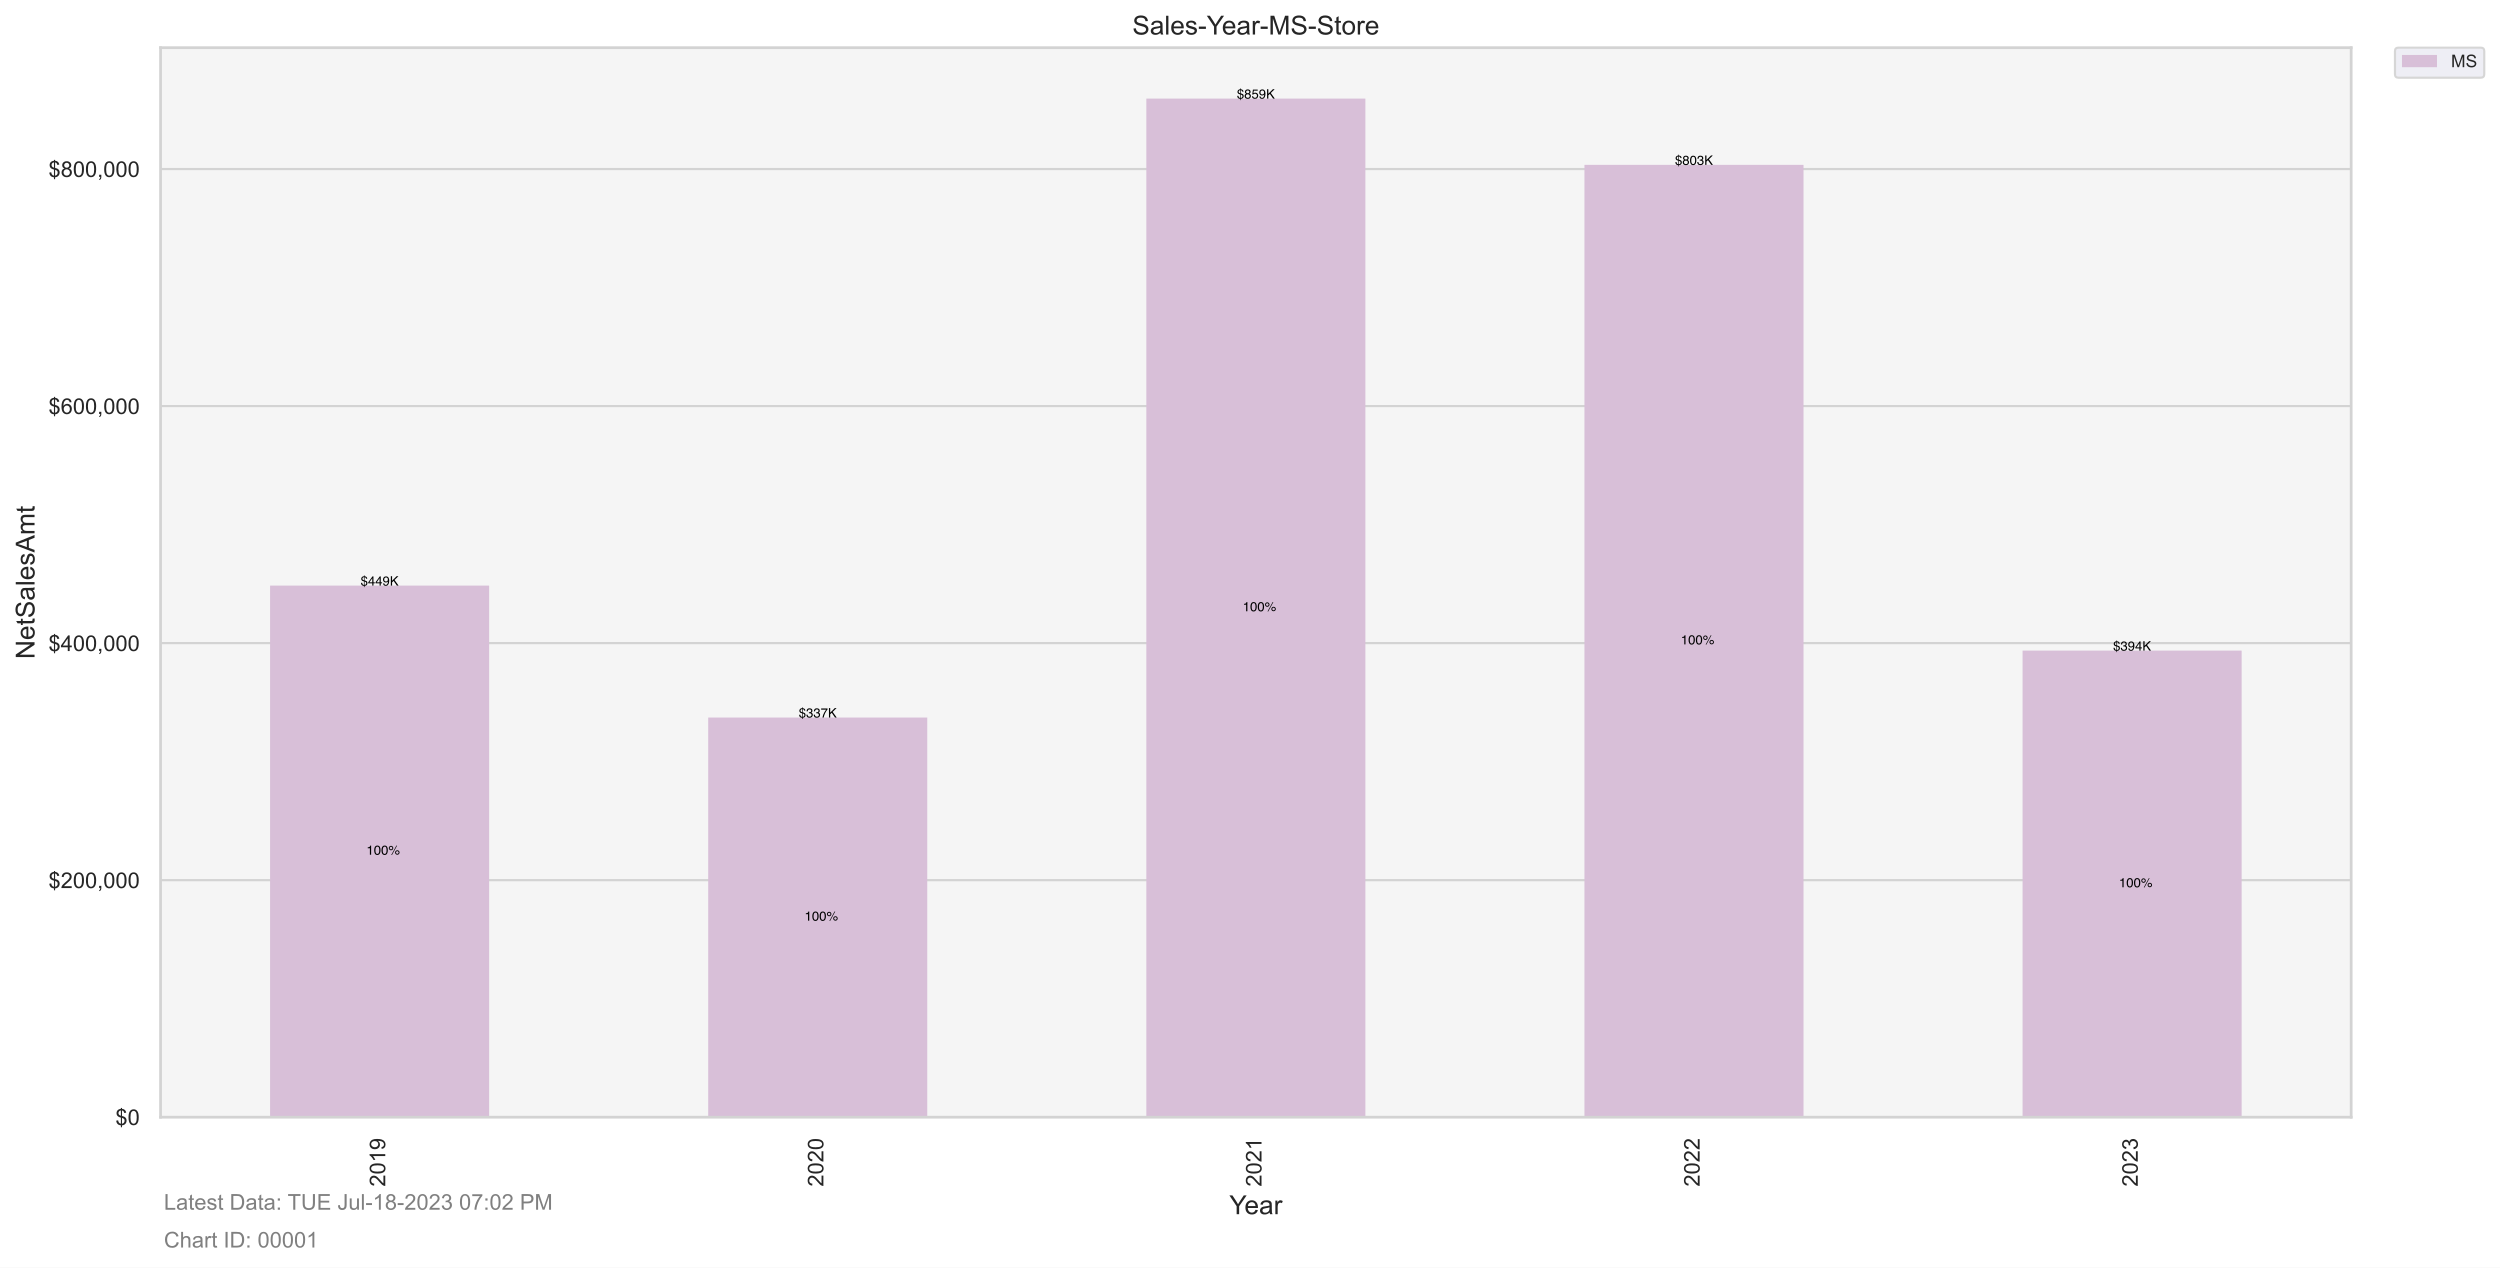
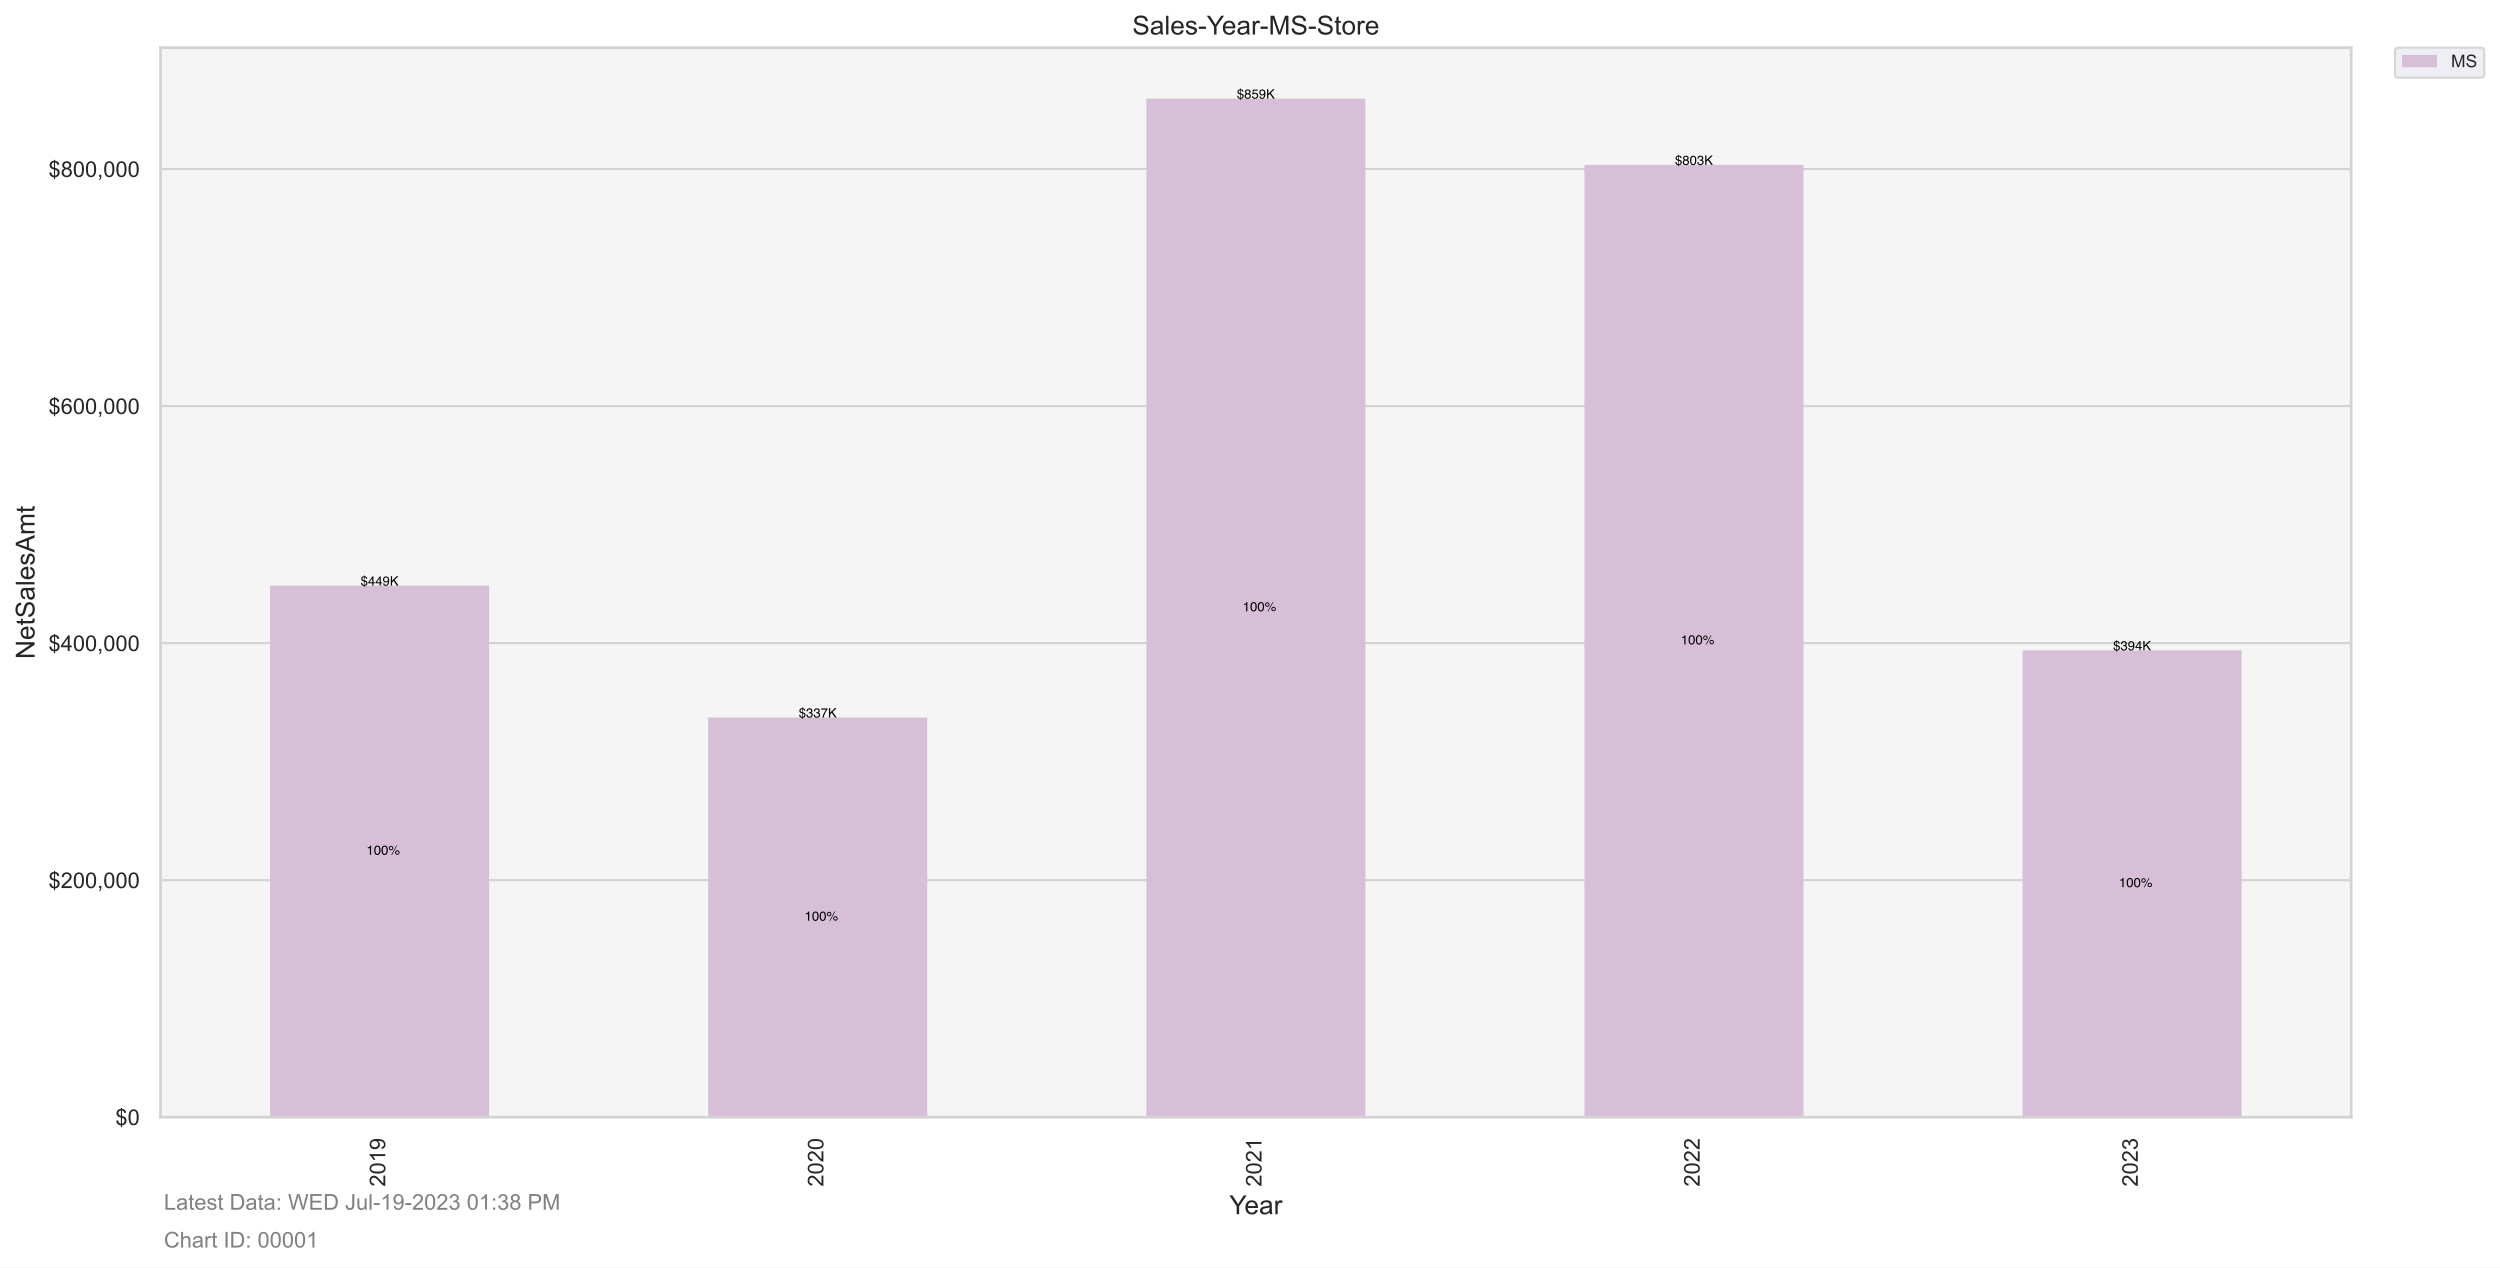
<svg xmlns="http://www.w3.org/2000/svg" xmlns:xlink="http://www.w3.org/1999/xlink" width="1142.617pt" height="579.377pt" viewBox="0 0 1142.617 579.377" version="1.1">
  <defs>
    <style type="text/css">*{stroke-linejoin: round; stroke-linecap: butt}</style>
  </defs>
  <g id="figure_1">
    <g id="patch_1">
      <path d="M 0 579.377  L 1142.617 579.377  L 1142.617 0  L 0 0  z " style="fill: #ffffff" />
    </g>
    <g id="axes_1">
      <g id="patch_2">
        <path d="M 73.379 510.609  L 1074.593 510.609  L 1074.593 21.789  L 73.379 21.789  z " style="fill: #f5f5f5" />
      </g>
      <g id="matplotlib.axis_1">
        <g id="xtick_1">
          <g id="text_1">
            <g style="fill: #262626" transform="translate(176.0856 542.3531) rotate(-90) scale(0.1 -0.1)">
              <defs>
                <path id="ArialMT-32" d="M 3222 541  L 3222 0  L 194 0  Q 188 203 259 391  Q 375 700 629 1000  Q 884 1300 1366 1694  Q 2113 2306 2375 2664  Q 2638 3022 2638 3341  Q 2638 3675 2398 3904  Q 2159 4134 1775 4134  Q 1369 4134 1125 3890  Q 881 3647 878 3216  L 300 3275  Q 359 3922 746 4261  Q 1134 4600 1788 4600  Q 2447 4600 2831 4234  Q 3216 3869 3216 3328  Q 3216 3053 3103 2787  Q 2991 2522 2730 2228  Q 2469 1934 1863 1422  Q 1356 997 1212 845  Q 1069 694 975 541  L 3222 541  z " transform="scale(0.015625)" />
                <path id="ArialMT-30" d="M 266 2259  Q 266 3072 433 3567  Q 600 4063 929 4331  Q 1259 4600 1759 4600  Q 2128 4600 2406 4451  Q 2684 4303 2865 4023  Q 3047 3744 3150 3342  Q 3253 2941 3253 2259  Q 3253 1453 3087 958  Q 2922 463 2592 192  Q 2263 -78 1759 -78  Q 1097 -78 719 397  Q 266 969 266 2259  z M 844 2259  Q 844 1131 1108 757  Q 1372 384 1759 384  Q 2147 384 2411 759  Q 2675 1134 2675 2259  Q 2675 3391 2411 3762  Q 2147 4134 1753 4134  Q 1366 4134 1134 3806  Q 844 3388 844 2259  z " transform="scale(0.015625)" />
                <path id="ArialMT-31" d="M 2384 0  L 1822 0  L 1822 3584  Q 1619 3391 1289 3197  Q 959 3003 697 2906  L 697 3450  Q 1169 3672 1522 3987  Q 1875 4303 2022 4600  L 2384 4600  L 2384 0  z " transform="scale(0.015625)" />
                <path id="ArialMT-39" d="M 350 1059  L 891 1109  Q 959 728 1153 556  Q 1347 384 1650 384  Q 1909 384 2104 503  Q 2300 622 2425 820  Q 2550 1019 2634 1356  Q 2719 1694 2719 2044  Q 2719 2081 2716 2156  Q 2547 1888 2255 1720  Q 1963 1553 1622 1553  Q 1053 1553 659 1965  Q 266 2378 266 3053  Q 266 3750 677 4175  Q 1088 4600 1706 4600  Q 2153 4600 2523 4359  Q 2894 4119 3086 3673  Q 3278 3228 3278 2384  Q 3278 1506 3087 986  Q 2897 466 2520 194  Q 2144 -78 1638 -78  Q 1100 -78 759 220  Q 419 519 350 1059  z M 2653 3081  Q 2653 3566 2395 3850  Q 2138 4134 1775 4134  Q 1400 4134 1122 3828  Q 844 3522 844 3034  Q 844 2597 1108 2323  Q 1372 2050 1759 2050  Q 2150 2050 2401 2323  Q 2653 2597 2653 3081  z " transform="scale(0.015625)" />
              </defs>
              <use xlink:href="#ArialMT-32" />
              <use xlink:href="#ArialMT-30" x="55.615" />
              <use xlink:href="#ArialMT-31" x="111.23" />
              <use xlink:href="#ArialMT-39" x="166.846" />
            </g>
          </g>
        </g>
        <g id="xtick_2">
          <g id="text_2">
            <g style="fill: #262626" transform="translate(376.3284 542.3531) rotate(-90) scale(0.1 -0.1)">
              <use xlink:href="#ArialMT-32" />
              <use xlink:href="#ArialMT-30" x="55.615" />
              <use xlink:href="#ArialMT-32" x="111.23" />
              <use xlink:href="#ArialMT-30" x="166.846" />
            </g>
          </g>
        </g>
        <g id="xtick_3">
          <g id="text_3">
            <g style="fill: #262626" transform="translate(576.5712 542.3531) rotate(-90) scale(0.1 -0.1)">
              <use xlink:href="#ArialMT-32" />
              <use xlink:href="#ArialMT-30" x="55.615" />
              <use xlink:href="#ArialMT-32" x="111.23" />
              <use xlink:href="#ArialMT-31" x="166.846" />
            </g>
          </g>
        </g>
        <g id="xtick_4">
          <g id="text_4">
            <g style="fill: #262626" transform="translate(776.814 542.3531) rotate(-90) scale(0.1 -0.1)">
              <use xlink:href="#ArialMT-32" />
              <use xlink:href="#ArialMT-30" x="55.615" />
              <use xlink:href="#ArialMT-32" x="111.23" />
              <use xlink:href="#ArialMT-32" x="166.846" />
            </g>
          </g>
        </g>
        <g id="xtick_5">
          <g id="text_5">
            <g style="fill: #262626" transform="translate(977.0568 542.3531) rotate(-90) scale(0.1 -0.1)">
              <defs>
                <path id="ArialMT-33" d="M 269 1209  L 831 1284  Q 928 806 1161 595  Q 1394 384 1728 384  Q 2125 384 2398 659  Q 2672 934 2672 1341  Q 2672 1728 2419 1979  Q 2166 2231 1775 2231  Q 1616 2231 1378 2169  L 1441 2663  Q 1497 2656 1531 2656  Q 1891 2656 2178 2843  Q 2466 3031 2466 3422  Q 2466 3731 2256 3934  Q 2047 4138 1716 4138  Q 1388 4138 1169 3931  Q 950 3725 888 3313  L 325 3413  Q 428 3978 793 4289  Q 1159 4600 1703 4600  Q 2078 4600 2393 4439  Q 2709 4278 2876 4000  Q 3044 3722 3044 3409  Q 3044 3113 2884 2869  Q 2725 2625 2413 2481  Q 2819 2388 3044 2092  Q 3269 1797 3269 1353  Q 3269 753 2831 336  Q 2394 -81 1725 -81  Q 1122 -81 723 278  Q 325 638 269 1209  z " transform="scale(0.015625)" />
              </defs>
              <use xlink:href="#ArialMT-32" />
              <use xlink:href="#ArialMT-30" x="55.615" />
              <use xlink:href="#ArialMT-32" x="111.23" />
              <use xlink:href="#ArialMT-33" x="166.846" />
            </g>
          </g>
        </g>
        <g id="text_6">
          <g style="fill: #262626" transform="translate(561.8604 554.9425) scale(0.12 -0.12)">
            <defs>
              <path id="ArialMT-59" d="M 1784 0  L 1784 1941  L 19 4581  L 756 4581  L 1659 3200  Q 1909 2813 2125 2425  Q 2331 2784 2625 3234  L 3513 4581  L 4219 4581  L 2391 1941  L 2391 0  L 1784 0  z " transform="scale(0.015625)" />
              <path id="ArialMT-65" d="M 2694 1069  L 3275 997  Q 3138 488 2766 206  Q 2394 -75 1816 -75  Q 1088 -75 661 373  Q 234 822 234 1631  Q 234 2469 665 2931  Q 1097 3394 1784 3394  Q 2450 3394 2872 2941  Q 3294 2488 3294 1666  Q 3294 1616 3291 1516  L 816 1516  Q 847 969 1125 678  Q 1403 388 1819 388  Q 2128 388 2347 550  Q 2566 713 2694 1069  z M 847 1978  L 2700 1978  Q 2663 2397 2488 2606  Q 2219 2931 1791 2931  Q 1403 2931 1139 2672  Q 875 2413 847 1978  z " transform="scale(0.015625)" />
              <path id="ArialMT-61" d="M 2588 409  Q 2275 144 1986 34  Q 1697 -75 1366 -75  Q 819 -75 525 192  Q 231 459 231 875  Q 231 1119 342 1320  Q 453 1522 633 1644  Q 813 1766 1038 1828  Q 1203 1872 1538 1913  Q 2219 1994 2541 2106  Q 2544 2222 2544 2253  Q 2544 2597 2384 2738  Q 2169 2928 1744 2928  Q 1347 2928 1158 2789  Q 969 2650 878 2297  L 328 2372  Q 403 2725 575 2942  Q 747 3159 1072 3276  Q 1397 3394 1825 3394  Q 2250 3394 2515 3294  Q 2781 3194 2906 3042  Q 3031 2891 3081 2659  Q 3109 2516 3109 2141  L 3109 1391  Q 3109 606 3145 398  Q 3181 191 3288 0  L 2700 0  Q 2613 175 2588 409  z M 2541 1666  Q 2234 1541 1622 1453  Q 1275 1403 1131 1340  Q 988 1278 909 1158  Q 831 1038 831 891  Q 831 666 1001 516  Q 1172 366 1500 366  Q 1825 366 2078 508  Q 2331 650 2450 897  Q 2541 1088 2541 1459  L 2541 1666  z " transform="scale(0.015625)" />
              <path id="ArialMT-72" d="M 416 0  L 416 3319  L 922 3319  L 922 2816  Q 1116 3169 1280 3281  Q 1444 3394 1641 3394  Q 1925 3394 2219 3213  L 2025 2691  Q 1819 2813 1613 2813  Q 1428 2813 1281 2702  Q 1134 2591 1072 2394  Q 978 2094 978 1738  L 978 0  L 416 0  z " transform="scale(0.015625)" />
            </defs>
            <use xlink:href="#ArialMT-59" />
            <use xlink:href="#ArialMT-65" x="57.574" />
            <use xlink:href="#ArialMT-61" x="113.189" />
            <use xlink:href="#ArialMT-72" x="168.805" />
          </g>
        </g>
      </g>
      <g id="matplotlib.axis_2">
        <g id="ytick_1">
          <g id="line2d_1">
-             <path d="M 73.379 510.609  L 1074.593 510.609  " clip-path="url(#pff98144a5f)" style="fill: none; stroke: #d3d3d3; stroke-linecap: round" />
+             <path d="M 73.379 510.609  L 1074.593 510.609  " clip-path="url(#pdbc833a17b)" style="fill: none; stroke: #d3d3d3; stroke-linecap: round" />
          </g>
          <g id="text_7">
            <g style="fill: #262626" transform="translate(52.75719 514.1883) scale(0.1 -0.1)">
              <defs>
                <path id="ArialMT-24" d="M 1594 -659  L 1594 -97  Q 1172 -44 908 92  Q 644 228 451 531  Q 259 834 228 1272  L 794 1378  Q 859 925 1025 713  Q 1263 413 1594 378  L 1594 2169  Q 1247 2234 884 2438  Q 616 2588 470 2853  Q 325 3119 325 3456  Q 325 4056 750 4428  Q 1034 4678 1594 4734  L 1594 5003  L 1925 5003  L 1925 4734  Q 2416 4688 2703 4447  Q 3072 4141 3147 3606  L 2566 3519  Q 2516 3850 2358 4026  Q 2200 4203 1925 4259  L 1925 2638  Q 2350 2531 2488 2472  Q 2750 2356 2915 2190  Q 3081 2025 3170 1797  Q 3259 1569 3259 1303  Q 3259 719 2887 328  Q 2516 -63 1925 -91  L 1925 -659  L 1594 -659  z M 1594 4266  Q 1266 4216 1077 4003  Q 888 3791 888 3500  Q 888 3213 1048 3019  Q 1209 2825 1594 2709  L 1594 4266  z M 1925 378  Q 2253 419 2467 662  Q 2681 906 2681 1266  Q 2681 1572 2529 1758  Q 2378 1944 1925 2091  L 1925 378  z " transform="scale(0.015625)" />
              </defs>
              <use xlink:href="#ArialMT-24" />
              <use xlink:href="#ArialMT-30" x="55.615" />
            </g>
          </g>
        </g>
        <g id="ytick_2">
          <g id="line2d_2">
-             <path d="M 73.379 402.27  L 1074.593 402.27  " clip-path="url(#pff98144a5f)" style="fill: none; stroke: #d3d3d3; stroke-linecap: round" />
+             <path d="M 73.379 402.27  L 1074.593 402.27  " clip-path="url(#pdbc833a17b)" style="fill: none; stroke: #d3d3d3; stroke-linecap: round" />
          </g>
          <g id="text_8">
            <g style="fill: #262626" transform="translate(22.17438 405.893) scale(0.1 -0.1)">
              <defs>
                <path id="ArialMT-2c" d="M 569 0  L 569 641  L 1209 641  L 1209 0  Q 1209 -353 1084 -570  Q 959 -788 688 -906  L 531 -666  Q 709 -588 793 -436  Q 878 -284 888 0  L 569 0  z " transform="scale(0.015625)" />
              </defs>
              <use xlink:href="#ArialMT-24" />
              <use xlink:href="#ArialMT-32" x="55.615" />
              <use xlink:href="#ArialMT-30" x="111.23" />
              <use xlink:href="#ArialMT-30" x="166.846" />
              <use xlink:href="#ArialMT-2c" x="222.461" />
              <use xlink:href="#ArialMT-30" x="250.244" />
              <use xlink:href="#ArialMT-30" x="305.859" />
              <use xlink:href="#ArialMT-30" x="361.475" />
            </g>
          </g>
        </g>
        <g id="ytick_3">
          <g id="line2d_3">
-             <path d="M 73.379 293.931  L 1074.593 293.931  " clip-path="url(#pff98144a5f)" style="fill: none; stroke: #d3d3d3; stroke-linecap: round" />
+             <path d="M 73.379 293.931  L 1074.593 293.931  " clip-path="url(#pdbc833a17b)" style="fill: none; stroke: #d3d3d3; stroke-linecap: round" />
          </g>
          <g id="text_9">
            <g style="fill: #262626" transform="translate(22.17438 297.5539) scale(0.1 -0.1)">
              <defs>
                <path id="ArialMT-34" d="M 2069 0  L 2069 1097  L 81 1097  L 81 1613  L 2172 4581  L 2631 4581  L 2631 1613  L 3250 1613  L 3250 1097  L 2631 1097  L 2631 0  L 2069 0  z M 2069 1613  L 2069 3678  L 634 1613  L 2069 1613  z " transform="scale(0.015625)" />
              </defs>
              <use xlink:href="#ArialMT-24" />
              <use xlink:href="#ArialMT-34" x="55.615" />
              <use xlink:href="#ArialMT-30" x="111.23" />
              <use xlink:href="#ArialMT-30" x="166.846" />
              <use xlink:href="#ArialMT-2c" x="222.461" />
              <use xlink:href="#ArialMT-30" x="250.244" />
              <use xlink:href="#ArialMT-30" x="305.859" />
              <use xlink:href="#ArialMT-30" x="361.475" />
            </g>
          </g>
        </g>
        <g id="ytick_4">
          <g id="line2d_4">
-             <path d="M 73.379 185.592  L 1074.593 185.592  " clip-path="url(#pff98144a5f)" style="fill: none; stroke: #d3d3d3; stroke-linecap: round" />
+             <path d="M 73.379 185.592  L 1074.593 185.592  " clip-path="url(#pdbc833a17b)" style="fill: none; stroke: #d3d3d3; stroke-linecap: round" />
          </g>
          <g id="text_10">
            <g style="fill: #262626" transform="translate(22.17438 189.2149) scale(0.1 -0.1)">
              <defs>
                <path id="ArialMT-36" d="M 3184 3459  L 2625 3416  Q 2550 3747 2413 3897  Q 2184 4138 1850 4138  Q 1581 4138 1378 3988  Q 1113 3794 959 3422  Q 806 3050 800 2363  Q 1003 2672 1297 2822  Q 1591 2972 1913 2972  Q 2475 2972 2870 2558  Q 3266 2144 3266 1488  Q 3266 1056 3080 686  Q 2894 316 2569 119  Q 2244 -78 1831 -78  Q 1128 -78 684 439  Q 241 956 241 2144  Q 241 3472 731 4075  Q 1159 4600 1884 4600  Q 2425 4600 2770 4297  Q 3116 3994 3184 3459  z M 888 1484  Q 888 1194 1011 928  Q 1134 663 1356 523  Q 1578 384 1822 384  Q 2178 384 2434 671  Q 2691 959 2691 1453  Q 2691 1928 2437 2201  Q 2184 2475 1800 2475  Q 1419 2475 1153 2201  Q 888 1928 888 1484  z " transform="scale(0.015625)" />
              </defs>
              <use xlink:href="#ArialMT-24" />
              <use xlink:href="#ArialMT-36" x="55.615" />
              <use xlink:href="#ArialMT-30" x="111.23" />
              <use xlink:href="#ArialMT-30" x="166.846" />
              <use xlink:href="#ArialMT-2c" x="222.461" />
              <use xlink:href="#ArialMT-30" x="250.244" />
              <use xlink:href="#ArialMT-30" x="305.859" />
              <use xlink:href="#ArialMT-30" x="361.475" />
            </g>
          </g>
        </g>
        <g id="ytick_5">
          <g id="line2d_5">
-             <path d="M 73.379 77.253  L 1074.593 77.253  " clip-path="url(#pff98144a5f)" style="fill: none; stroke: #d3d3d3; stroke-linecap: round" />
+             <path d="M 73.379 77.253  L 1074.593 77.253  " clip-path="url(#pdbc833a17b)" style="fill: none; stroke: #d3d3d3; stroke-linecap: round" />
          </g>
          <g id="text_11">
            <g style="fill: #262626" transform="translate(22.17438 80.87584) scale(0.1 -0.1)">
              <defs>
                <path id="ArialMT-38" d="M 1131 2484  Q 781 2613 612 2850  Q 444 3088 444 3419  Q 444 3919 803 4259  Q 1163 4600 1759 4600  Q 2359 4600 2725 4251  Q 3091 3903 3091 3403  Q 3091 3084 2923 2848  Q 2756 2613 2416 2484  Q 2838 2347 3058 2040  Q 3278 1734 3278 1309  Q 3278 722 2862 322  Q 2447 -78 1769 -78  Q 1091 -78 675 323  Q 259 725 259 1325  Q 259 1772 486 2073  Q 713 2375 1131 2484  z M 1019 3438  Q 1019 3113 1228 2906  Q 1438 2700 1772 2700  Q 2097 2700 2305 2904  Q 2513 3109 2513 3406  Q 2513 3716 2298 3927  Q 2084 4138 1766 4138  Q 1444 4138 1231 3931  Q 1019 3725 1019 3438  z M 838 1322  Q 838 1081 952 856  Q 1066 631 1291 507  Q 1516 384 1775 384  Q 2178 384 2440 643  Q 2703 903 2703 1303  Q 2703 1709 2433 1975  Q 2163 2241 1756 2241  Q 1359 2241 1098 1978  Q 838 1716 838 1322  z " transform="scale(0.015625)" />
              </defs>
              <use xlink:href="#ArialMT-24" />
              <use xlink:href="#ArialMT-38" x="55.615" />
              <use xlink:href="#ArialMT-30" x="111.23" />
              <use xlink:href="#ArialMT-30" x="166.846" />
              <use xlink:href="#ArialMT-2c" x="222.461" />
              <use xlink:href="#ArialMT-30" x="250.244" />
              <use xlink:href="#ArialMT-30" x="305.859" />
              <use xlink:href="#ArialMT-30" x="361.475" />
            </g>
          </g>
        </g>
        <g id="text_12">
          <g style="fill: #262626" transform="translate(15.78937 301.2113) rotate(-90) scale(0.12 -0.12)">
            <defs>
              <path id="ArialMT-4e" d="M 488 0  L 488 4581  L 1109 4581  L 3516 984  L 3516 4581  L 4097 4581  L 4097 0  L 3475 0  L 1069 3600  L 1069 0  L 488 0  z " transform="scale(0.015625)" />
              <path id="ArialMT-74" d="M 1650 503  L 1731 6  Q 1494 -44 1306 -44  Q 1000 -44 831 53  Q 663 150 594 308  Q 525 466 525 972  L 525 2881  L 113 2881  L 113 3319  L 525 3319  L 525 4141  L 1084 4478  L 1084 3319  L 1650 3319  L 1650 2881  L 1084 2881  L 1084 941  Q 1084 700 1114 631  Q 1144 563 1211 522  Q 1278 481 1403 481  Q 1497 481 1650 503  z " transform="scale(0.015625)" />
              <path id="ArialMT-53" d="M 288 1472  L 859 1522  Q 900 1178 1048 958  Q 1197 738 1509 602  Q 1822 466 2213 466  Q 2559 466 2825 569  Q 3091 672 3220 851  Q 3350 1031 3350 1244  Q 3350 1459 3225 1620  Q 3100 1781 2813 1891  Q 2628 1963 1997 2114  Q 1366 2266 1113 2400  Q 784 2572 623 2826  Q 463 3081 463 3397  Q 463 3744 659 4045  Q 856 4347 1234 4503  Q 1613 4659 2075 4659  Q 2584 4659 2973 4495  Q 3363 4331 3572 4012  Q 3781 3694 3797 3291  L 3216 3247  Q 3169 3681 2898 3903  Q 2628 4125 2100 4125  Q 1550 4125 1298 3923  Q 1047 3722 1047 3438  Q 1047 3191 1225 3031  Q 1400 2872 2139 2705  Q 2878 2538 3153 2413  Q 3553 2228 3743 1945  Q 3934 1663 3934 1294  Q 3934 928 3725 604  Q 3516 281 3123 101  Q 2731 -78 2241 -78  Q 1619 -78 1198 103  Q 778 284 539 648  Q 300 1013 288 1472  z " transform="scale(0.015625)" />
              <path id="ArialMT-6c" d="M 409 0  L 409 4581  L 972 4581  L 972 0  L 409 0  z " transform="scale(0.015625)" />
              <path id="ArialMT-73" d="M 197 991  L 753 1078  Q 800 744 1014 566  Q 1228 388 1613 388  Q 2000 388 2187 545  Q 2375 703 2375 916  Q 2375 1106 2209 1216  Q 2094 1291 1634 1406  Q 1016 1563 777 1677  Q 538 1791 414 1992  Q 291 2194 291 2438  Q 291 2659 392 2848  Q 494 3038 669 3163  Q 800 3259 1026 3326  Q 1253 3394 1513 3394  Q 1903 3394 2198 3281  Q 2494 3169 2634 2976  Q 2775 2784 2828 2463  L 2278 2388  Q 2241 2644 2061 2787  Q 1881 2931 1553 2931  Q 1166 2931 1000 2803  Q 834 2675 834 2503  Q 834 2394 903 2306  Q 972 2216 1119 2156  Q 1203 2125 1616 2013  Q 2213 1853 2448 1751  Q 2684 1650 2818 1456  Q 2953 1263 2953 975  Q 2953 694 2789 445  Q 2625 197 2315 61  Q 2006 -75 1616 -75  Q 969 -75 630 194  Q 291 463 197 991  z " transform="scale(0.015625)" />
              <path id="ArialMT-41" d="M -9 0  L 1750 4581  L 2403 4581  L 4278 0  L 3588 0  L 3053 1388  L 1138 1388  L 634 0  L -9 0  z M 1313 1881  L 2866 1881  L 2388 3150  Q 2169 3728 2063 4100  Q 1975 3659 1816 3225  L 1313 1881  z " transform="scale(0.015625)" />
              <path id="ArialMT-6d" d="M 422 0  L 422 3319  L 925 3319  L 925 2853  Q 1081 3097 1340 3245  Q 1600 3394 1931 3394  Q 2300 3394 2536 3241  Q 2772 3088 2869 2813  Q 3263 3394 3894 3394  Q 4388 3394 4653 3120  Q 4919 2847 4919 2278  L 4919 0  L 4359 0  L 4359 2091  Q 4359 2428 4304 2576  Q 4250 2725 4106 2815  Q 3963 2906 3769 2906  Q 3419 2906 3187 2673  Q 2956 2441 2956 1928  L 2956 0  L 2394 0  L 2394 2156  Q 2394 2531 2256 2718  Q 2119 2906 1806 2906  Q 1569 2906 1367 2781  Q 1166 2656 1075 2415  Q 984 2175 984 1722  L 984 0  L 422 0  z " transform="scale(0.015625)" />
            </defs>
            <use xlink:href="#ArialMT-4e" />
            <use xlink:href="#ArialMT-65" x="72.217" />
            <use xlink:href="#ArialMT-74" x="127.832" />
            <use xlink:href="#ArialMT-53" x="155.615" />
            <use xlink:href="#ArialMT-61" x="222.314" />
            <use xlink:href="#ArialMT-6c" x="277.93" />
            <use xlink:href="#ArialMT-65" x="300.146" />
            <use xlink:href="#ArialMT-73" x="355.762" />
            <use xlink:href="#ArialMT-41" x="405.762" />
            <use xlink:href="#ArialMT-6d" x="472.461" />
            <use xlink:href="#ArialMT-74" x="555.762" />
          </g>
        </g>
      </g>
      <g id="patch_3">
-         <path d="M 123.44 510.609  L 223.561 510.609  L 223.561 267.644  L 123.44 267.644  z " clip-path="url(#pff98144a5f)" style="fill: #d8bfd8" />
+         <path d="M 123.44 510.609  L 223.561 510.609  L 223.561 267.644  L 123.44 267.644  z " clip-path="url(#pdbc833a17b)" style="fill: #d8bfd8" />
      </g>
      <g id="patch_4">
-         <path d="M 323.683 510.609  L 423.804 510.609  L 423.804 327.936  L 323.683 327.936  z " clip-path="url(#pff98144a5f)" style="fill: #d8bfd8" />
+         <path d="M 323.683 510.609  L 423.804 510.609  L 423.804 327.936  L 323.683 327.936  z " clip-path="url(#pdbc833a17b)" style="fill: #d8bfd8" />
      </g>
      <g id="patch_5">
-         <path d="M 523.925 510.609  L 624.047 510.609  L 624.047 45.067  L 523.925 45.067  z " clip-path="url(#pff98144a5f)" style="fill: #d8bfd8" />
+         <path d="M 523.925 510.609  L 624.047 510.609  L 624.047 45.067  L 523.925 45.067  z " clip-path="url(#pdbc833a17b)" style="fill: #d8bfd8" />
      </g>
      <g id="patch_6">
-         <path d="M 724.168 510.609  L 824.29 510.609  L 824.29 75.36  L 724.168 75.36  z " clip-path="url(#pff98144a5f)" style="fill: #d8bfd8" />
+         <path d="M 724.168 510.609  L 824.29 510.609  L 824.29 75.36  L 724.168 75.36  z " clip-path="url(#pdbc833a17b)" style="fill: #d8bfd8" />
      </g>
      <g id="patch_7">
-         <path d="M 924.411 510.609  L 1024.532 510.609  L 1024.532 297.366  L 924.411 297.366  z " clip-path="url(#pff98144a5f)" style="fill: #d8bfd8" />
+         <path d="M 924.411 510.609  L 1024.532 510.609  L 1024.532 297.238  L 924.411 297.238  z " clip-path="url(#pdbc833a17b)" style="fill: #d8bfd8" />
      </g>
      <g id="patch_8">
        <path d="M 73.379 510.609  L 73.379 21.789  " style="fill: none; stroke: #d3d3d3; stroke-width: 1.25; stroke-linejoin: miter; stroke-linecap: square" />
      </g>
      <g id="patch_9">
        <path d="M 1074.593 510.609  L 1074.593 21.789  " style="fill: none; stroke: #d3d3d3; stroke-width: 1.25; stroke-linejoin: miter; stroke-linecap: square" />
      </g>
      <g id="patch_10">
        <path d="M 73.379 510.609  L 1074.593 510.609  " style="fill: none; stroke: #d3d3d3; stroke-width: 1.25; stroke-linejoin: miter; stroke-linecap: square" />
      </g>
      <g id="patch_11">
        <path d="M 73.379 21.789  L 1074.593 21.789  " style="fill: none; stroke: #d3d3d3; stroke-width: 1.25; stroke-linejoin: miter; stroke-linecap: square" />
      </g>
      <g id="text_13">
        <g transform="translate(164.1611 390.6534) scale(0.06 -0.06)">
          <defs>
            <path id="Helvetica-20" transform="scale(0.015625)" />
            <path id="Helvetica-31" d="M 613 3169  L 613 3600  Q 1222 3659 1462 3798  Q 1703 3938 1822 4456  L 2266 4456  L 2266 0  L 1666 0  L 1666 3169  L 613 3169  z " transform="scale(0.015625)" />
            <path id="Helvetica-30" d="M 1731 4475  Q 2600 4475 2988 3759  Q 3288 3206 3288 2244  Q 3288 1331 3016 734  Q 2622 -122 1728 -122  Q 922 -122 528 578  Q 200 1163 200 2147  Q 200 2909 397 3456  Q 766 4475 1731 4475  z M 1725 391  Q 2163 391 2422 778  Q 2681 1166 2681 2222  Q 2681 2984 2493 3476  Q 2306 3969 1766 3969  Q 1269 3969 1039 3501  Q 809 3034 809 2125  Q 809 1441 956 1025  Q 1181 391 1725 391  z " transform="scale(0.015625)" />
            <path id="Helvetica-25" d="M 4363 2175  Q 4813 2175 5131 1856  Q 5450 1538 5450 1088  Q 5450 638 5131 319  Q 4813 0 4363 0  Q 3909 0 3590 319  Q 3272 638 3272 1088  Q 3272 1538 3590 1856  Q 3909 2175 4363 2175  z M 3909 4456  L 4256 4456  L 1753 -119  L 1406 -119  L 3909 4456  z M 1294 2606  Q 1563 2606 1752 2795  Q 1941 2984 1941 3250  Q 1941 3516 1752 3705  Q 1563 3894 1294 3894  Q 1028 3894 839 3706  Q 650 3519 650 3250  Q 650 2984 839 2795  Q 1028 2606 1294 2606  z M 1294 4341  Q 1747 4341 2065 4020  Q 2384 3700 2384 3250  Q 2384 2800 2065 2481  Q 1747 2163 1294 2163  Q 844 2163 525 2481  Q 206 2800 206 3250  Q 206 3700 525 4020  Q 844 4341 1294 4341  z M 4363 444  Q 4628 444 4817 633  Q 5006 822 5006 1088  Q 5006 1353 4817 1542  Q 4628 1731 4363 1731  Q 4094 1731 3905 1542  Q 3716 1353 3716 1088  Q 3716 822 3905 633  Q 4094 444 4363 444  z " transform="scale(0.015625)" />
          </defs>
          <use xlink:href="#Helvetica-20" />
          <use xlink:href="#Helvetica-20" x="27.783" />
          <use xlink:href="#Helvetica-31" x="55.566" />
          <use xlink:href="#Helvetica-30" x="111.182" />
          <use xlink:href="#Helvetica-30" x="166.797" />
          <use xlink:href="#Helvetica-25" x="222.412" />
        </g>
      </g>
      <g id="text_14">
        <g transform="translate(364.4039 420.7992) scale(0.06 -0.06)">
          <use xlink:href="#Helvetica-20" />
          <use xlink:href="#Helvetica-20" x="27.783" />
          <use xlink:href="#Helvetica-31" x="55.566" />
          <use xlink:href="#Helvetica-30" x="111.182" />
          <use xlink:href="#Helvetica-30" x="166.797" />
          <use xlink:href="#Helvetica-25" x="222.412" />
        </g>
      </g>
      <g id="text_15">
        <g transform="translate(564.6467 279.3647) scale(0.06 -0.06)">
          <use xlink:href="#Helvetica-20" />
          <use xlink:href="#Helvetica-20" x="27.783" />
          <use xlink:href="#Helvetica-31" x="55.566" />
          <use xlink:href="#Helvetica-30" x="111.182" />
          <use xlink:href="#Helvetica-30" x="166.797" />
          <use xlink:href="#Helvetica-25" x="222.412" />
        </g>
      </g>
      <g id="text_16">
        <g transform="translate(764.8895 294.5115) scale(0.06 -0.06)">
          <use xlink:href="#Helvetica-20" />
          <use xlink:href="#Helvetica-20" x="27.783" />
          <use xlink:href="#Helvetica-31" x="55.566" />
          <use xlink:href="#Helvetica-30" x="111.182" />
          <use xlink:href="#Helvetica-30" x="166.797" />
          <use xlink:href="#Helvetica-25" x="222.412" />
        </g>
      </g>
      <g id="text_17">
-         <g transform="translate(965.1323 405.5144) scale(0.06 -0.06)">
+         <g transform="translate(965.1323 405.4504) scale(0.06 -0.06)">
          <use xlink:href="#Helvetica-20" />
          <use xlink:href="#Helvetica-20" x="27.783" />
          <use xlink:href="#Helvetica-31" x="55.566" />
          <use xlink:href="#Helvetica-30" x="111.182" />
          <use xlink:href="#Helvetica-30" x="166.797" />
          <use xlink:href="#Helvetica-25" x="222.412" />
        </g>
      </g>
      <g id="text_18">
        <g transform="translate(164.8262 267.6418) scale(0.06 -0.06)">
          <defs>
            <path id="Helvetica-24" d="M 1909 325  Q 2444 350 2647 716  Q 2753 903 2753 1150  Q 2753 1541 2466 1744  Q 2300 1863 1909 1969  L 1909 325  z M 850 3341  Q 850 3031 1054 2856  Q 1259 2681 1606 2613  L 1606 4081  Q 1197 4066 1023 3831  Q 850 3597 850 3341  z M 288 3303  Q 288 3778 636 4159  Q 984 4541 1613 4547  L 1613 4963  L 1909 4963  L 1909 4553  Q 2531 4509 2864 4186  Q 3197 3863 3213 3331  L 2666 3331  Q 2644 3569 2538 3741  Q 2341 4056 1909 4072  L 1909 2553  Q 2634 2350 2894 2172  Q 3316 1878 3316 1303  Q 3316 472 2775 122  Q 2475 -72 1909 -134  L 1909 -741  L 1613 -741  L 1613 -134  Q 703 -75 378 509  Q 200 825 200 1363  L 753 1363  Q 778 934 888 738  Q 1081 384 1606 341  L 1606 2044  Q 931 2172 609 2472  Q 288 2772 288 3303  z " transform="scale(0.015625)" />
            <path id="Helvetica-34" d="M 2116 1584  L 2116 3613  L 681 1584  L 2116 1584  z M 2125 0  L 2125 1094  L 163 1094  L 163 1644  L 2213 4488  L 2688 4488  L 2688 1584  L 3347 1584  L 3347 1094  L 2688 1094  L 2688 0  L 2125 0  z " transform="scale(0.015625)" />
            <path id="Helvetica-39" d="M 850 1081  Q 875 616 1209 438  Q 1381 344 1597 344  Q 2000 344 2284 680  Q 2569 1016 2688 2044  Q 2500 1747 2223 1626  Q 1947 1506 1628 1506  Q 981 1506 604 1909  Q 228 2313 228 2947  Q 228 3556 600 4018  Q 972 4481 1697 4481  Q 2675 4481 3047 3600  Q 3253 3116 3253 2388  Q 3253 1566 3006 931  Q 2597 -125 1619 -125  Q 963 -125 622 219  Q 281 563 281 1081  L 850 1081  z M 1703 2000  Q 2038 2000 2314 2220  Q 2591 2441 2591 2991  Q 2591 3484 2342 3726  Q 2094 3969 1709 3969  Q 1297 3969 1055 3692  Q 813 3416 813 2953  Q 813 2516 1025 2258  Q 1238 2000 1703 2000  z " transform="scale(0.015625)" />
            <path id="Helvetica-4b" d="M 488 4591  L 1094 4591  L 1094 2353  L 3331 4591  L 4191 4591  L 2281 2741  L 4244 0  L 3434 0  L 1828 2303  L 1094 1600  L 1094 0  L 488 0  L 488 4591  z " transform="scale(0.015625)" />
          </defs>
          <use xlink:href="#Helvetica-24" />
          <use xlink:href="#Helvetica-34" x="55.615" />
          <use xlink:href="#Helvetica-34" x="111.23" />
          <use xlink:href="#Helvetica-39" x="166.846" />
          <use xlink:href="#Helvetica-4b" x="222.461" />
        </g>
      </g>
      <g id="text_19">
        <g transform="translate(365.069 327.9334) scale(0.06 -0.06)">
          <defs>
            <path id="Helvetica-33" d="M 1663 -122  Q 869 -122 511 314  Q 153 750 153 1375  L 741 1375  Q 778 941 903 744  Q 1122 391 1694 391  Q 2138 391 2406 628  Q 2675 866 2675 1241  Q 2675 1703 2392 1887  Q 2109 2072 1606 2072  Q 1550 2072 1492 2070  Q 1434 2069 1375 2066  L 1375 2563  Q 1463 2553 1522 2550  Q 1581 2547 1650 2547  Q 1966 2547 2169 2647  Q 2525 2822 2525 3272  Q 2525 3606 2287 3787  Q 2050 3969 1734 3969  Q 1172 3969 956 3594  Q 838 3388 822 3006  L 266 3006  Q 266 3506 466 3856  Q 809 4481 1675 4481  Q 2359 4481 2734 4176  Q 3109 3872 3109 3294  Q 3109 2881 2888 2625  Q 2750 2466 2531 2375  Q 2884 2278 3082 2001  Q 3281 1725 3281 1325  Q 3281 684 2859 281  Q 2438 -122 1663 -122  z " transform="scale(0.015625)" />
            <path id="Helvetica-37" d="M 3347 4400  L 3347 3909  Q 3131 3700 2773 3181  Q 2416 2663 2141 2063  Q 1869 1478 1728 997  Q 1638 688 1494 0  L 872 0  Q 1084 1281 1809 2550  Q 2238 3294 2709 3834  L 234 3834  L 234 4400  L 3347 4400  z " transform="scale(0.015625)" />
          </defs>
          <use xlink:href="#Helvetica-24" />
          <use xlink:href="#Helvetica-33" x="55.615" />
          <use xlink:href="#Helvetica-33" x="111.23" />
          <use xlink:href="#Helvetica-37" x="166.846" />
          <use xlink:href="#Helvetica-4b" x="222.461" />
        </g>
      </g>
      <g id="text_20">
        <g transform="translate(565.3118 45.06435) scale(0.06 -0.06)">
          <defs>
            <path id="Helvetica-38" d="M 1741 2600  Q 2113 2600 2322 2808  Q 2531 3016 2531 3303  Q 2531 3553 2331 3762  Q 2131 3972 1722 3972  Q 1316 3972 1134 3762  Q 953 3553 953 3272  Q 953 2956 1187 2778  Q 1422 2600 1741 2600  z M 1775 384  Q 2166 384 2423 595  Q 2681 806 2681 1225  Q 2681 1659 2415 1884  Q 2150 2109 1734 2109  Q 1331 2109 1076 1879  Q 822 1650 822 1244  Q 822 894 1055 639  Q 1288 384 1775 384  z M 975 2384  Q 741 2484 609 2619  Q 363 2869 363 3269  Q 363 3769 725 4128  Q 1088 4488 1753 4488  Q 2397 4488 2762 4148  Q 3128 3809 3128 3356  Q 3128 2938 2916 2678  Q 2797 2531 2547 2391  Q 2825 2263 2984 2097  Q 3281 1784 3281 1284  Q 3281 694 2884 283  Q 2488 -128 1763 -128  Q 1109 -128 657 226  Q 206 581 206 1256  Q 206 1653 400 1942  Q 594 2231 975 2384  z " transform="scale(0.015625)" />
            <path id="Helvetica-35" d="M 791 1141  Q 847 659 1238 475  Q 1438 381 1700 381  Q 2200 381 2440 700  Q 2681 1019 2681 1406  Q 2681 1875 2395 2131  Q 2109 2388 1709 2388  Q 1419 2388 1211 2275  Q 1003 2163 856 1963  L 369 1991  L 709 4400  L 3034 4400  L 3034 3856  L 1131 3856  L 941 2613  Q 1097 2731 1238 2791  Q 1488 2894 1816 2894  Q 2431 2894 2859 2497  Q 3288 2100 3288 1491  Q 3288 856 2895 371  Q 2503 -113 1644 -113  Q 1097 -113 676 195  Q 256 503 206 1141  L 791 1141  z " transform="scale(0.015625)" />
          </defs>
          <use xlink:href="#Helvetica-24" />
          <use xlink:href="#Helvetica-38" x="55.615" />
          <use xlink:href="#Helvetica-35" x="111.23" />
          <use xlink:href="#Helvetica-39" x="166.846" />
          <use xlink:href="#Helvetica-4b" x="222.461" />
        </g>
      </g>
      <g id="text_21">
        <g transform="translate(765.5546 75.35798) scale(0.06 -0.06)">
          <use xlink:href="#Helvetica-24" />
          <use xlink:href="#Helvetica-38" x="55.615" />
          <use xlink:href="#Helvetica-30" x="111.23" />
          <use xlink:href="#Helvetica-33" x="166.846" />
          <use xlink:href="#Helvetica-4b" x="222.461" />
        </g>
      </g>
      <g id="text_22">
-         <g transform="translate(965.7974 297.3639) scale(0.06 -0.06)">
+         <g transform="translate(965.7974 297.2359) scale(0.06 -0.06)">
          <use xlink:href="#Helvetica-24" />
          <use xlink:href="#Helvetica-33" x="55.615" />
          <use xlink:href="#Helvetica-39" x="111.23" />
          <use xlink:href="#Helvetica-34" x="166.846" />
          <use xlink:href="#Helvetica-4b" x="222.461" />
        </g>
      </g>
      <g id="text_23">
        <g style="fill: #262626" transform="translate(517.5186 15.78937) scale(0.12 -0.12)">
          <defs>
            <path id="ArialMT-2d" d="M 203 1375  L 203 1941  L 1931 1941  L 1931 1375  L 203 1375  z " transform="scale(0.015625)" />
            <path id="ArialMT-4d" d="M 475 0  L 475 4581  L 1388 4581  L 2472 1338  Q 2622 884 2691 659  Q 2769 909 2934 1394  L 4031 4581  L 4847 4581  L 4847 0  L 4263 0  L 4263 3834  L 2931 0  L 2384 0  L 1059 3900  L 1059 0  L 475 0  z " transform="scale(0.015625)" />
            <path id="ArialMT-6f" d="M 213 1659  Q 213 2581 725 3025  Q 1153 3394 1769 3394  Q 2453 3394 2887 2945  Q 3322 2497 3322 1706  Q 3322 1066 3130 698  Q 2938 331 2570 128  Q 2203 -75 1769 -75  Q 1072 -75 642 372  Q 213 819 213 1659  z M 791 1659  Q 791 1022 1069 705  Q 1347 388 1769 388  Q 2188 388 2466 706  Q 2744 1025 2744 1678  Q 2744 2294 2464 2611  Q 2184 2928 1769 2928  Q 1347 2928 1069 2612  Q 791 2297 791 1659  z " transform="scale(0.015625)" />
          </defs>
          <use xlink:href="#ArialMT-53" />
          <use xlink:href="#ArialMT-61" x="66.699" />
          <use xlink:href="#ArialMT-6c" x="122.314" />
          <use xlink:href="#ArialMT-65" x="144.531" />
          <use xlink:href="#ArialMT-73" x="200.146" />
          <use xlink:href="#ArialMT-2d" x="250.146" />
          <use xlink:href="#ArialMT-59" x="283.447" />
          <use xlink:href="#ArialMT-65" x="341.021" />
          <use xlink:href="#ArialMT-61" x="396.637" />
          <use xlink:href="#ArialMT-72" x="452.252" />
          <use xlink:href="#ArialMT-2d" x="485.553" />
          <use xlink:href="#ArialMT-4d" x="518.854" />
          <use xlink:href="#ArialMT-53" x="602.154" />
          <use xlink:href="#ArialMT-2d" x="668.854" />
          <use xlink:href="#ArialMT-53" x="702.154" />
          <use xlink:href="#ArialMT-74" x="768.854" />
          <use xlink:href="#ArialMT-6f" x="796.637" />
          <use xlink:href="#ArialMT-72" x="852.252" />
          <use xlink:href="#ArialMT-65" x="885.553" />
        </g>
      </g>
      <g id="legend_1">
        <g id="patch_12">
          <path d="M 1096.217 35.506  L 1133.817 35.506  Q 1135.417 35.506 1135.417 33.906  L 1135.417 23.389  Q 1135.417 21.789 1133.817 21.789  L 1096.217 21.789  Q 1094.617 21.789 1094.617 23.389  L 1094.617 33.906  Q 1094.617 35.506 1096.217 35.506  z " style="fill: #eaeaf2; opacity: 0.8; stroke: #cccccc; stroke-linejoin: miter" />
        </g>
        <g id="patch_13">
          <path d="M 1097.817 30.716  L 1113.817 30.716  L 1113.817 25.116  L 1097.817 25.116  z " style="fill: #d8bfd8" />
        </g>
        <g id="text_24">
          <g style="fill: #262626" transform="translate(1120.217 30.71562) scale(0.08 -0.08)">
            <use xlink:href="#ArialMT-4d" />
            <use xlink:href="#ArialMT-53" x="83.301" />
          </g>
        </g>
      </g>
    </g>
    <g id="text_25">
      <g style="fill: #808080" transform="translate(74.90906 552.9094) scale(0.1 -0.1)">
        <defs>
          <path id="ArialMT-4c" d="M 469 0  L 469 4581  L 1075 4581  L 1075 541  L 3331 541  L 3331 0  L 469 0  z " transform="scale(0.015625)" />
          <path id="ArialMT-20" transform="scale(0.015625)" />
          <path id="ArialMT-44" d="M 494 0  L 494 4581  L 2072 4581  Q 2606 4581 2888 4516  Q 3281 4425 3559 4188  Q 3922 3881 4101 3404  Q 4281 2928 4281 2316  Q 4281 1794 4159 1391  Q 4038 988 3847 723  Q 3656 459 3429 307  Q 3203 156 2883 78  Q 2563 0 2147 0  L 494 0  z M 1100 541  L 2078 541  Q 2531 541 2789 625  Q 3047 709 3200 863  Q 3416 1078 3536 1442  Q 3656 1806 3656 2325  Q 3656 3044 3420 3430  Q 3184 3816 2847 3947  Q 2603 4041 2063 4041  L 1100 4041  L 1100 541  z " transform="scale(0.015625)" />
          <path id="ArialMT-3a" d="M 578 2678  L 578 3319  L 1219 3319  L 1219 2678  L 578 2678  z M 578 0  L 578 641  L 1219 641  L 1219 0  L 578 0  z " transform="scale(0.015625)" />
-           <path id="ArialMT-54" d="M 1659 0  L 1659 4041  L 150 4041  L 150 4581  L 3781 4581  L 3781 4041  L 2266 4041  L 2266 0  L 1659 0  z " transform="scale(0.015625)" />
-           <path id="ArialMT-55" d="M 3500 4581  L 4106 4581  L 4106 1934  Q 4106 1244 3950 837  Q 3794 431 3386 176  Q 2978 -78 2316 -78  Q 1672 -78 1262 144  Q 853 366 678 786  Q 503 1206 503 1934  L 503 4581  L 1109 4581  L 1109 1938  Q 1109 1341 1220 1058  Q 1331 775 1601 622  Q 1872 469 2263 469  Q 2931 469 3215 772  Q 3500 1075 3500 1938  L 3500 4581  z " transform="scale(0.015625)" />
+           <path id="ArialMT-57" d="M 1294 0  L 78 4581  L 700 4581  L 1397 1578  Q 1509 1106 1591 641  Q 1766 1375 1797 1488  L 2669 4581  L 3400 4581  L 4056 2263  Q 4303 1400 4413 641  Q 4500 1075 4641 1638  L 5359 4581  L 5969 4581  L 4713 0  L 4128 0  L 3163 3491  Q 3041 3928 3019 4028  Q 2947 3713 2884 3491  L 1913 0  L 1294 0  z " transform="scale(0.015625)" />
          <path id="ArialMT-45" d="M 506 0  L 506 4581  L 3819 4581  L 3819 4041  L 1113 4041  L 1113 2638  L 3647 2638  L 3647 2100  L 1113 2100  L 1113 541  L 3925 541  L 3925 0  L 506 0  z " transform="scale(0.015625)" />
          <path id="ArialMT-4a" d="M 184 1300  L 731 1375  Q 753 850 928 656  Q 1103 463 1413 463  Q 1641 463 1806 567  Q 1972 672 2034 851  Q 2097 1031 2097 1425  L 2097 4581  L 2703 4581  L 2703 1459  Q 2703 884 2564 568  Q 2425 253 2123 87  Q 1822 -78 1416 -78  Q 813 -78 492 269  Q 172 616 184 1300  z " transform="scale(0.015625)" />
          <path id="ArialMT-75" d="M 2597 0  L 2597 488  Q 2209 -75 1544 -75  Q 1250 -75 995 37  Q 741 150 617 320  Q 494 491 444 738  Q 409 903 409 1263  L 409 3319  L 972 3319  L 972 1478  Q 972 1038 1006 884  Q 1059 663 1231 536  Q 1403 409 1656 409  Q 1909 409 2131 539  Q 2353 669 2445 892  Q 2538 1116 2538 1541  L 2538 3319  L 3100 3319  L 3100 0  L 2597 0  z " transform="scale(0.015625)" />
-           <path id="ArialMT-37" d="M 303 3981  L 303 4522  L 3269 4522  L 3269 4084  Q 2831 3619 2401 2847  Q 1972 2075 1738 1259  Q 1569 684 1522 0  L 944 0  Q 953 541 1156 1306  Q 1359 2072 1739 2783  Q 2119 3494 2547 3981  L 303 3981  z " transform="scale(0.015625)" />
          <path id="ArialMT-50" d="M 494 0  L 494 4581  L 2222 4581  Q 2678 4581 2919 4538  Q 3256 4481 3484 4323  Q 3713 4166 3852 3881  Q 3991 3597 3991 3256  Q 3991 2672 3619 2267  Q 3247 1863 2275 1863  L 1100 1863  L 1100 0  L 494 0  z M 1100 2403  L 2284 2403  Q 2872 2403 3119 2622  Q 3366 2841 3366 3238  Q 3366 3525 3220 3729  Q 3075 3934 2838 4000  Q 2684 4041 2272 4041  L 1100 4041  L 1100 2403  z " transform="scale(0.015625)" />
        </defs>
        <use xlink:href="#ArialMT-4c" />
        <use xlink:href="#ArialMT-61" x="55.615" />
        <use xlink:href="#ArialMT-74" x="111.23" />
        <use xlink:href="#ArialMT-65" x="139.014" />
        <use xlink:href="#ArialMT-73" x="194.629" />
        <use xlink:href="#ArialMT-74" x="244.629" />
        <use xlink:href="#ArialMT-20" x="272.412" />
        <use xlink:href="#ArialMT-44" x="300.195" />
        <use xlink:href="#ArialMT-61" x="372.412" />
        <use xlink:href="#ArialMT-74" x="428.027" />
        <use xlink:href="#ArialMT-61" x="455.811" />
        <use xlink:href="#ArialMT-3a" x="511.426" />
        <use xlink:href="#ArialMT-20" x="539.209" />
-         <use xlink:href="#ArialMT-54" x="565.242" />
-         <use xlink:href="#ArialMT-55" x="626.326" />
-         <use xlink:href="#ArialMT-45" x="698.543" />
-         <use xlink:href="#ArialMT-20" x="765.242" />
-         <use xlink:href="#ArialMT-4a" x="793.025" />
-         <use xlink:href="#ArialMT-75" x="843.025" />
-         <use xlink:href="#ArialMT-6c" x="898.641" />
-         <use xlink:href="#ArialMT-2d" x="920.857" />
-         <use xlink:href="#ArialMT-31" x="954.158" />
-         <use xlink:href="#ArialMT-38" x="1009.773" />
-         <use xlink:href="#ArialMT-2d" x="1065.389" />
-         <use xlink:href="#ArialMT-32" x="1098.689" />
-         <use xlink:href="#ArialMT-30" x="1154.305" />
-         <use xlink:href="#ArialMT-32" x="1209.92" />
-         <use xlink:href="#ArialMT-33" x="1265.535" />
-         <use xlink:href="#ArialMT-20" x="1321.15" />
-         <use xlink:href="#ArialMT-30" x="1348.934" />
-         <use xlink:href="#ArialMT-37" x="1404.549" />
-         <use xlink:href="#ArialMT-3a" x="1460.164" />
-         <use xlink:href="#ArialMT-30" x="1487.947" />
-         <use xlink:href="#ArialMT-32" x="1543.562" />
-         <use xlink:href="#ArialMT-20" x="1599.178" />
-         <use xlink:href="#ArialMT-50" x="1626.961" />
-         <use xlink:href="#ArialMT-4d" x="1693.66" />
+         <use xlink:href="#ArialMT-57" x="566.992" />
+         <use xlink:href="#ArialMT-45" x="661.377" />
+         <use xlink:href="#ArialMT-44" x="728.076" />
+         <use xlink:href="#ArialMT-20" x="800.293" />
+         <use xlink:href="#ArialMT-4a" x="828.076" />
+         <use xlink:href="#ArialMT-75" x="878.076" />
+         <use xlink:href="#ArialMT-6c" x="933.691" />
+         <use xlink:href="#ArialMT-2d" x="955.908" />
+         <use xlink:href="#ArialMT-31" x="989.209" />
+         <use xlink:href="#ArialMT-39" x="1044.824" />
+         <use xlink:href="#ArialMT-2d" x="1100.439" />
+         <use xlink:href="#ArialMT-32" x="1133.74" />
+         <use xlink:href="#ArialMT-30" x="1189.355" />
+         <use xlink:href="#ArialMT-32" x="1244.971" />
+         <use xlink:href="#ArialMT-33" x="1300.586" />
+         <use xlink:href="#ArialMT-20" x="1356.201" />
+         <use xlink:href="#ArialMT-30" x="1383.984" />
+         <use xlink:href="#ArialMT-31" x="1439.6" />
+         <use xlink:href="#ArialMT-3a" x="1495.215" />
+         <use xlink:href="#ArialMT-33" x="1522.998" />
+         <use xlink:href="#ArialMT-38" x="1578.613" />
+         <use xlink:href="#ArialMT-20" x="1634.229" />
+         <use xlink:href="#ArialMT-50" x="1662.012" />
+         <use xlink:href="#ArialMT-4d" x="1728.711" />
      </g>
    </g>
    <g id="text_26">
      <g style="fill: #808080" transform="translate(74.90906 570.1894) scale(0.1 -0.1)">
        <defs>
          <path id="ArialMT-43" d="M 3763 1606  L 4369 1453  Q 4178 706 3683 314  Q 3188 -78 2472 -78  Q 1731 -78 1267 223  Q 803 525 561 1097  Q 319 1669 319 2325  Q 319 3041 592 3573  Q 866 4106 1370 4382  Q 1875 4659 2481 4659  Q 3169 4659 3637 4309  Q 4106 3959 4291 3325  L 3694 3184  Q 3534 3684 3231 3912  Q 2928 4141 2469 4141  Q 1941 4141 1586 3887  Q 1231 3634 1087 3207  Q 944 2781 944 2328  Q 944 1744 1114 1308  Q 1284 872 1643 656  Q 2003 441 2422 441  Q 2931 441 3284 734  Q 3638 1028 3763 1606  z " transform="scale(0.015625)" />
          <path id="ArialMT-68" d="M 422 0  L 422 4581  L 984 4581  L 984 2938  Q 1378 3394 1978 3394  Q 2347 3394 2619 3248  Q 2891 3103 3008 2847  Q 3125 2591 3125 2103  L 3125 0  L 2563 0  L 2563 2103  Q 2563 2525 2380 2717  Q 2197 2909 1863 2909  Q 1613 2909 1392 2779  Q 1172 2650 1078 2428  Q 984 2206 984 1816  L 984 0  L 422 0  z " transform="scale(0.015625)" />
          <path id="ArialMT-49" d="M 597 0  L 597 4581  L 1203 4581  L 1203 0  L 597 0  z " transform="scale(0.015625)" />
        </defs>
        <use xlink:href="#ArialMT-43" />
        <use xlink:href="#ArialMT-68" x="72.217" />
        <use xlink:href="#ArialMT-61" x="127.832" />
        <use xlink:href="#ArialMT-72" x="183.447" />
        <use xlink:href="#ArialMT-74" x="216.748" />
        <use xlink:href="#ArialMT-20" x="244.531" />
        <use xlink:href="#ArialMT-49" x="272.314" />
        <use xlink:href="#ArialMT-44" x="300.098" />
        <use xlink:href="#ArialMT-3a" x="372.314" />
        <use xlink:href="#ArialMT-20" x="400.098" />
        <use xlink:href="#ArialMT-30" x="427.881" />
        <use xlink:href="#ArialMT-30" x="483.496" />
        <use xlink:href="#ArialMT-30" x="539.111" />
        <use xlink:href="#ArialMT-30" x="594.727" />
        <use xlink:href="#ArialMT-31" x="650.342" />
      </g>
    </g>
  </g>
  <defs>
-     <clipPath id="pff98144a5f">
+     <clipPath id="pdbc833a17b">
      <rect x="73.379" y="21.789" width="1001.214" height="488.82" />
    </clipPath>
  </defs>
</svg>
